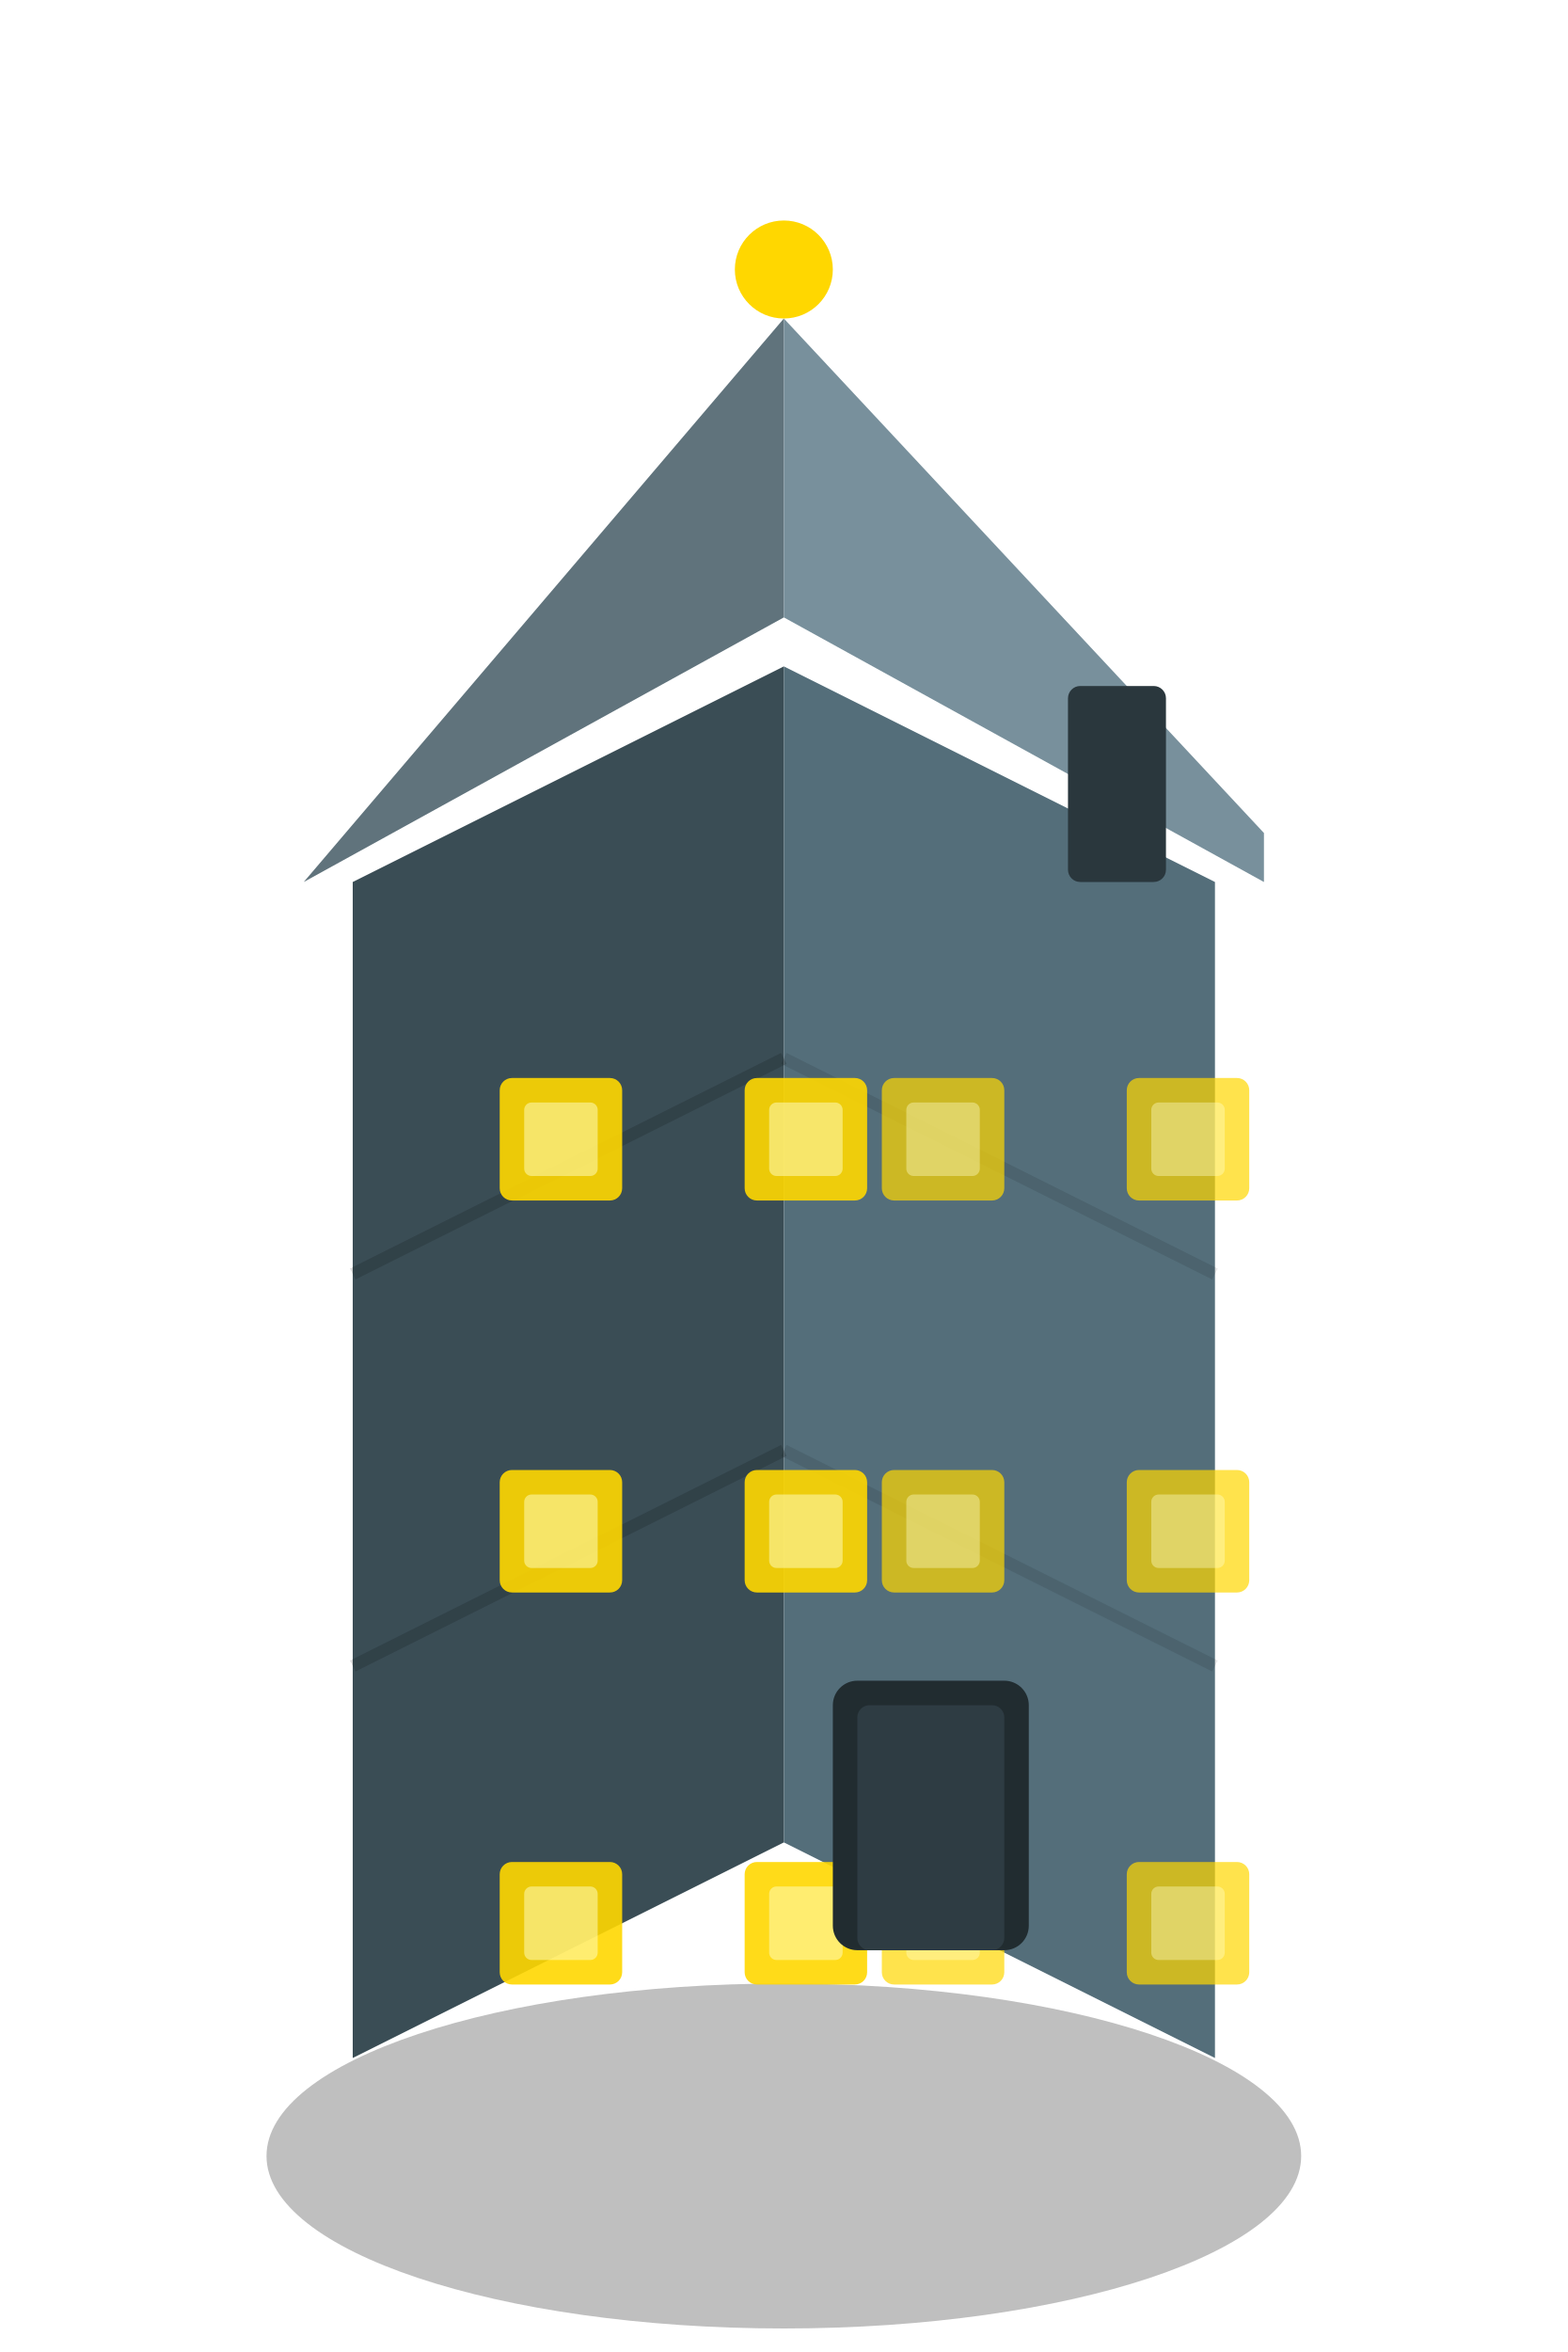
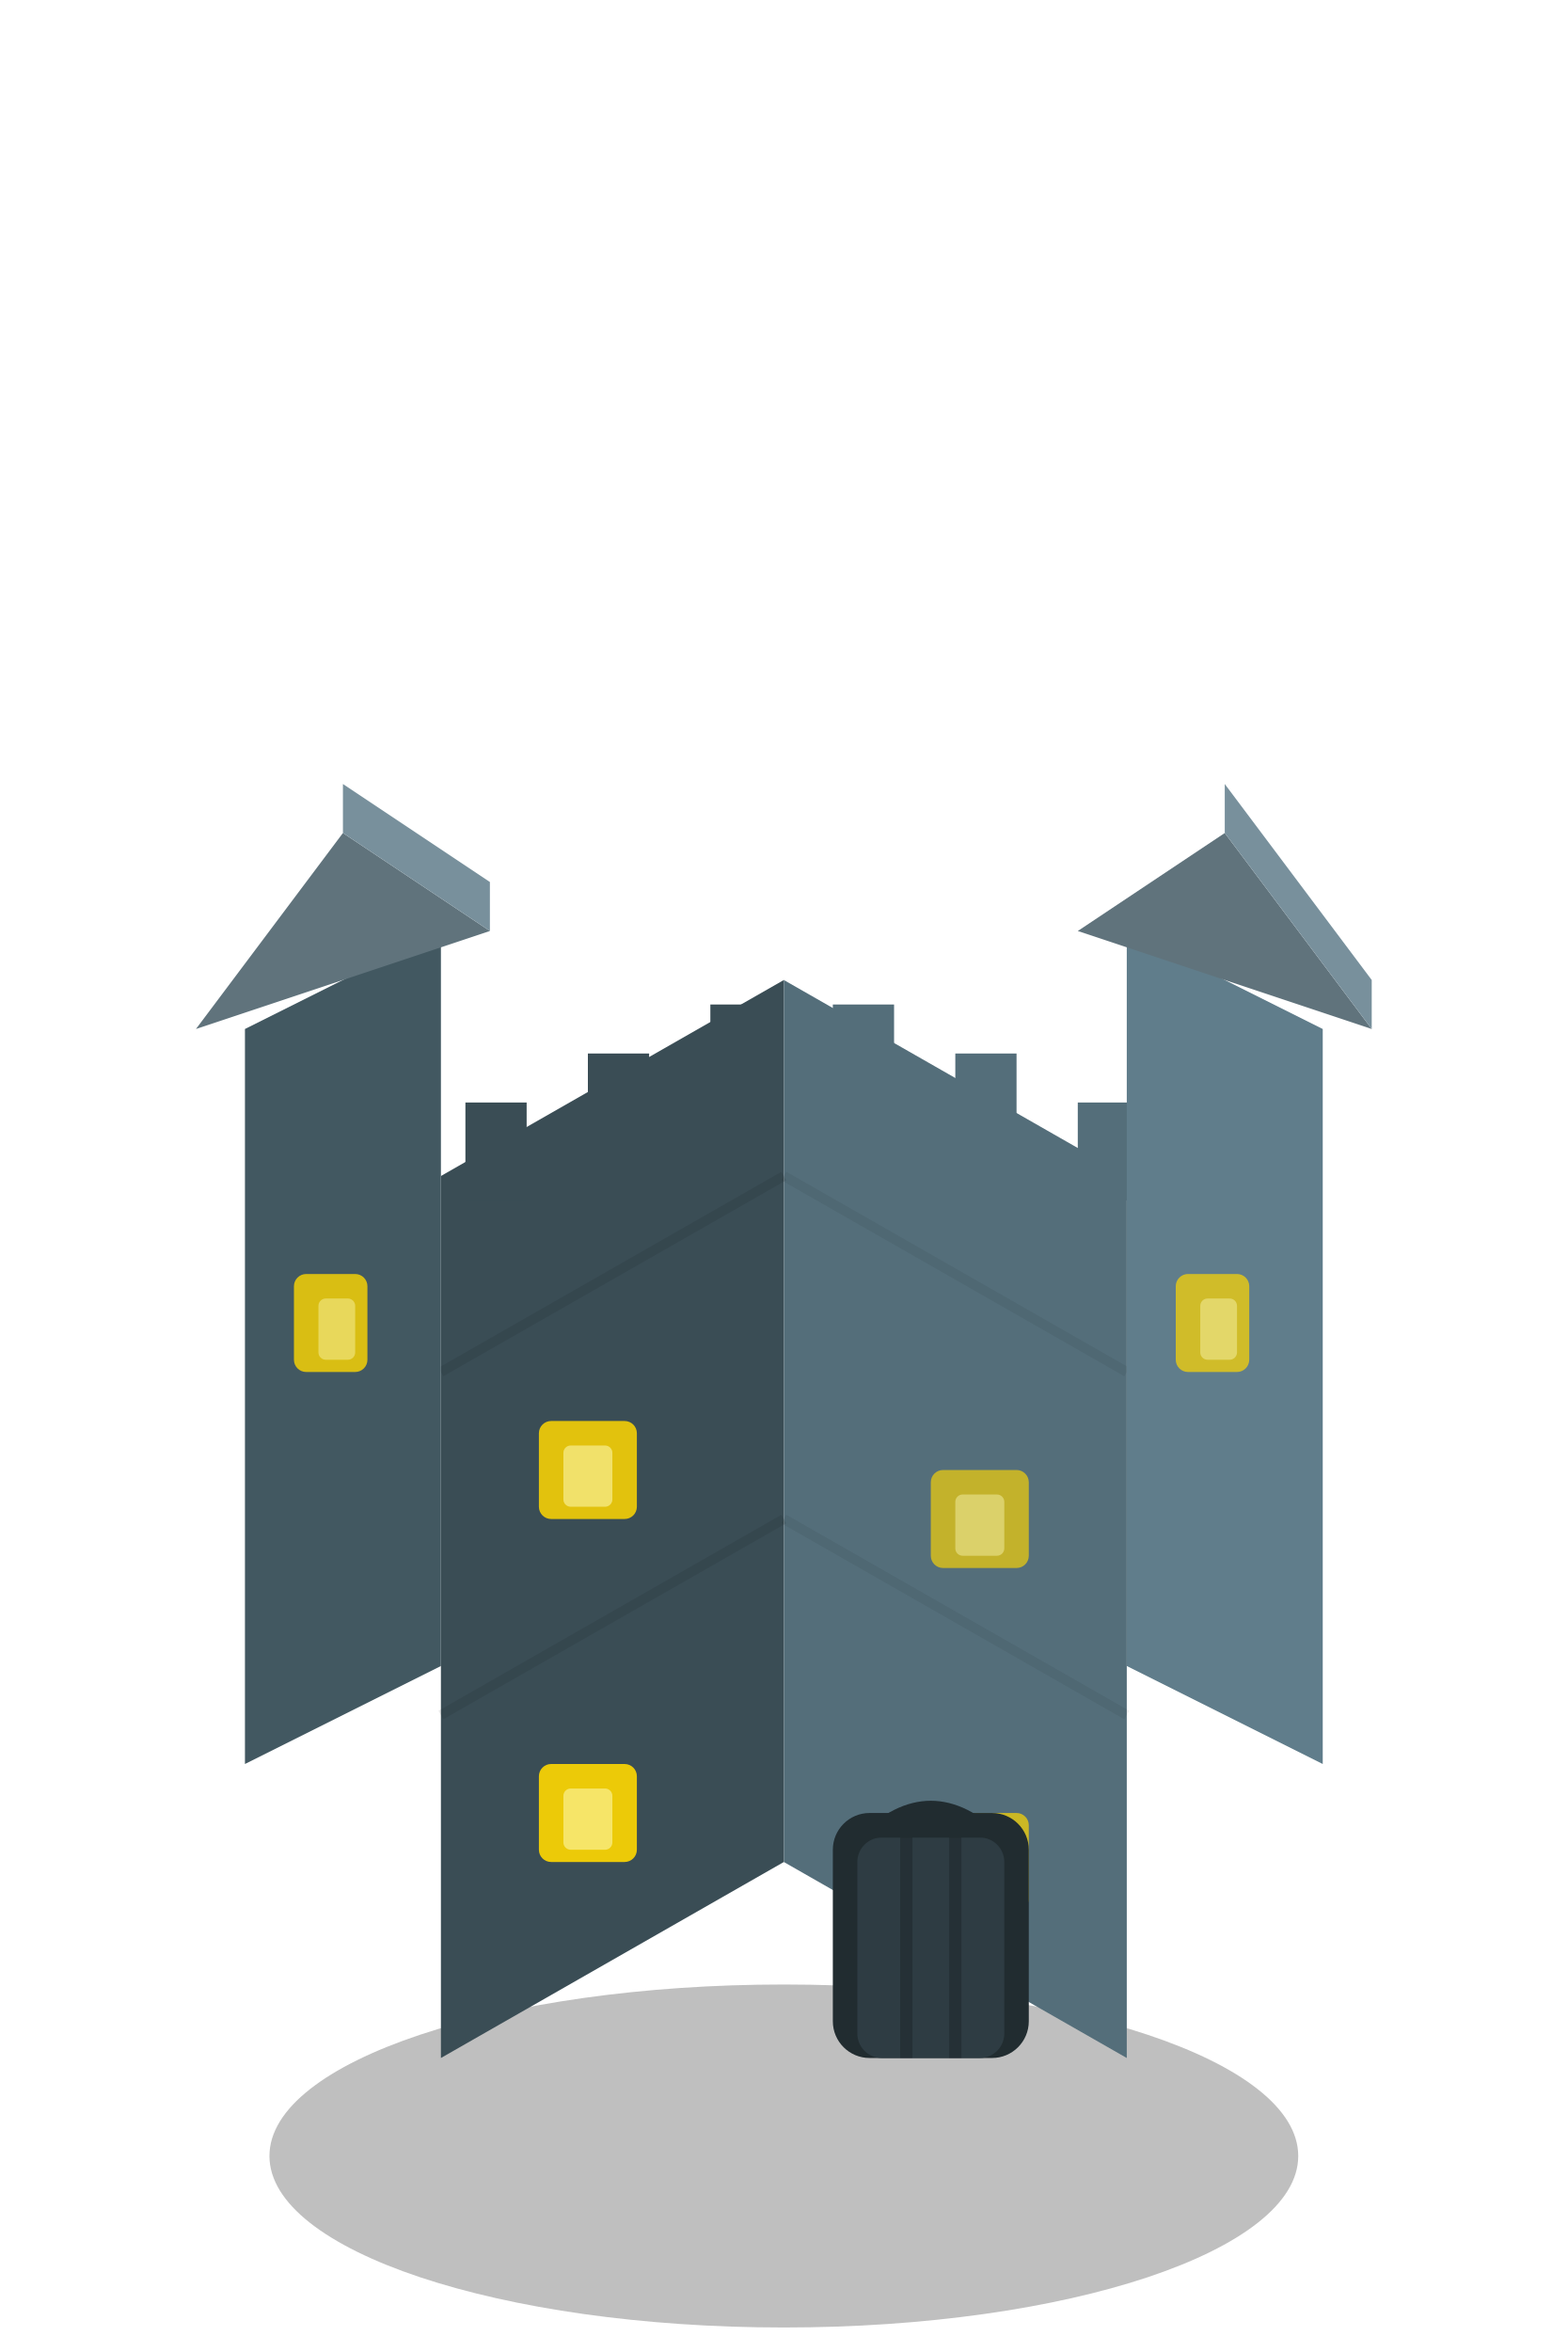
<svg xmlns="http://www.w3.org/2000/svg" width="64" height="96" viewBox="0 0 64 96">
-   <ellipse cx="32" cy="88" rx="21.12" ry="7.04" fill="rgba(0,0,0,0.25)" />
-   <polygon points="14.4,84 32,75.2 32,27.2 14.4,36" fill="rgb(58,77,85)" />
-   <polygon points="32,75.2 49.6,84 49.6,36 32,27.2" fill="#546E7A" />
-   <line x1="14.4" y1="68" x2="32" y2="59.2" stroke="rgba(0,0,0,0.15)" stroke-width="0.5" />
-   <line x1="32" y1="59.2" x2="49.6" y2="68" stroke="rgba(0,0,0,0.1)" stroke-width="0.5" />
-   <line x1="14.4" y1="52" x2="32" y2="43.2" stroke="rgba(0,0,0,0.15)" stroke-width="0.5" />
-   <line x1="32" y1="43.2" x2="49.6" y2="52" stroke="rgba(0,0,0,0.1)" stroke-width="0.5" />
-   <rect x="20.4" y="76" width="5" height="5" fill="#FFD700" opacity="0.9" rx="0.5" />
-   <rect x="21.4" y="77" width="3" height="3" fill="rgba(255,255,200,0.5)" rx="0.3" />
-   <rect x="30.4" y="76" width="5" height="5" fill="#FFD700" opacity="0.9" rx="0.5" />
-   <rect x="31.4" y="77" width="3" height="3" fill="rgba(255,255,200,0.5)" rx="0.3" />
-   <rect x="20.4" y="60" width="5" height="5" fill="#FFD700" opacity="0.9" rx="0.5" />
-   <rect x="21.4" y="61" width="3" height="3" fill="rgba(255,255,200,0.5)" rx="0.3" />
-   <rect x="30.4" y="60" width="5" height="5" fill="#FFD700" opacity="0.9" rx="0.5" />
-   <rect x="31.4" y="61" width="3" height="3" fill="rgba(255,255,200,0.5)" rx="0.3" />
-   <rect x="20.4" y="44" width="5" height="5" fill="#FFD700" opacity="0.9" rx="0.5" />
-   <rect x="21.4" y="45" width="3" height="3" fill="rgba(255,255,200,0.5)" rx="0.3" />
-   <rect x="30.4" y="44" width="5" height="5" fill="#FFD700" opacity="0.9" rx="0.5" />
-   <rect x="31.4" y="45" width="3" height="3" fill="rgba(255,255,200,0.5)" rx="0.3" />
-   <rect x="36" y="76" width="5" height="5" fill="#FFD700" opacity="0.7" rx="0.5" />
-   <rect x="37" y="77" width="3" height="3" fill="rgba(255,255,200,0.4)" rx="0.3" />
-   <rect x="46" y="76" width="5" height="5" fill="#FFD700" opacity="0.7" rx="0.5" />
-   <rect x="47" y="77" width="3" height="3" fill="rgba(255,255,200,0.4)" rx="0.3" />
-   <rect x="36" y="60" width="5" height="5" fill="#FFD700" opacity="0.7" rx="0.5" />
-   <rect x="37" y="61" width="3" height="3" fill="rgba(255,255,200,0.4)" rx="0.3" />
-   <rect x="46" y="60" width="5" height="5" fill="#FFD700" opacity="0.7" rx="0.5" />
-   <rect x="47" y="61" width="3" height="3" fill="rgba(255,255,200,0.4)" rx="0.3" />
-   <rect x="36" y="44" width="5" height="5" fill="#FFD700" opacity="0.7" rx="0.5" />
-   <rect x="37" y="45" width="3" height="3" fill="rgba(255,255,200,0.4)" rx="0.3" />
-   <rect x="46" y="44" width="5" height="5" fill="#FFD700" opacity="0.7" rx="0.5" />
-   <rect x="47" y="45" width="3" height="3" fill="rgba(255,255,200,0.4)" rx="0.3" />
-   <polygon points="12.4,36 32,25.2 32,13" fill="rgb(96,115,124)" />
-   <polygon points="32,25.2 51.6,36 51.6,34 32,13" fill="#78909C" />
-   <circle cx="32" cy="11" r="2" fill="#FFD700" />
-   <rect x="34" y="68.6" width="8" height="11" fill="rgb(33,44,48)" rx="1" />
-   <rect x="35" y="69.6" width="6" height="10" fill="rgb(46,60,67)" rx="0.5" />
-   <rect x="43.6" y="28" width="4" height="8" fill="rgb(42,55,61)" rx="0.5" />
+   <ellipse cx="32" cy="88" rx="21" ry="7" fill="rgba(0,0,0,0.25)" />
+   <polygon points="18,84 32,76 32,40 18,48" fill="rgb(58,77,85)" />
+   <polygon points="32,76 46,84 46,48 32,40" fill="#546E7A" />
+   <line x1="18" y1="70" x2="32" y2="62" stroke="rgba(0,0,0,0.08)" stroke-width="0.4" />
+   <line x1="32" y1="62" x2="46" y2="70" stroke="rgba(0,0,0,0.06)" stroke-width="0.4" />
+   <line x1="18" y1="56" x2="32" y2="48" stroke="rgba(0,0,0,0.08)" stroke-width="0.4" />
+   <line x1="32" y1="48" x2="46" y2="56" stroke="rgba(0,0,0,0.06)" stroke-width="0.4" />
+   <rect x="19" y="45" width="2.5" height="4" fill="rgb(58,77,85)" />
+   <rect x="24" y="43" width="2.5" height="4" fill="rgb(58,77,85)" />
+   <rect x="29" y="41" width="2.5" height="4" fill="rgb(58,77,85)" />
+   <rect x="34" y="41" width="2.5" height="4" fill="#546E7A" />
+   <rect x="39" y="43" width="2.5" height="4" fill="#546E7A" />
+   <rect x="44" y="45" width="2.5" height="4" fill="#546E7A" />
+   <polygon points="10,72 18,68 18,38 10,42" fill="rgb(66,88,97)" />
+   <polygon points="8,42 14,34 20,38" fill="rgb(96,115,124)" />
+   <polygon points="14,34 20,38 20,36 14,32" fill="#78909C" />
+   <rect x="12" y="52" width="3" height="4" fill="#FFD700" opacity="0.8" rx="0.5" />
+   <rect x="13" y="53" width="1.5" height="2.5" fill="rgba(255,255,200,0.4)" rx="0.3" />
+   <polygon points="46,68 54,72 54,42 46,38" fill="#607D8B" />
+   <polygon points="44,38 50,34 56,42" fill="rgb(96,115,124)" />
+   <polygon points="50,34 56,42 56,40 50,32" fill="#78909C" />
+   <rect x="48" y="52" width="3" height="4" fill="#FFD700" opacity="0.7" rx="0.5" />
+   <rect x="49" y="53" width="1.5" height="2.5" fill="rgba(255,255,200,0.4)" rx="0.3" />
+   <rect x="22" y="72" width="4" height="4" fill="#FFD700" opacity="0.9" rx="0.5" />
+   <rect x="23" y="73" width="2" height="2.5" fill="rgba(255,255,200,0.5)" rx="0.3" />
+   <rect x="22" y="58" width="4" height="4" fill="#FFD700" opacity="0.85" rx="0.5" />
+   <rect x="23" y="59" width="2" height="2.5" fill="rgba(255,255,200,0.5)" rx="0.3" />
+   <rect x="38" y="74" width="4" height="4" fill="#FFD700" opacity="0.7" rx="0.5" />
+   <rect x="39" y="75" width="2" height="2.5" fill="rgba(255,255,200,0.4)" rx="0.3" />
+   <rect x="38" y="60" width="4" height="4" fill="#FFD700" opacity="0.65" rx="0.5" />
+   <rect x="39" y="61" width="2" height="2.5" fill="rgba(255,255,200,0.4)" rx="0.3" />
+   <rect x="34" y="74" width="8" height="10" fill="rgb(33,44,48)" rx="1.5" />
+   <rect x="35" y="75" width="6" height="9" fill="rgb(46,60,67)" rx="1" />
+   <path d="M35,75 Q38,72 41,75" fill="rgb(33,44,48)" />
+   <line x1="37" y1="75" x2="37" y2="84" stroke="rgba(0,0,0,0.2)" stroke-width="0.5" />
+   <line x1="39" y1="75" x2="39" y2="84" stroke="rgba(0,0,0,0.2)" stroke-width="0.5" />
</svg>
